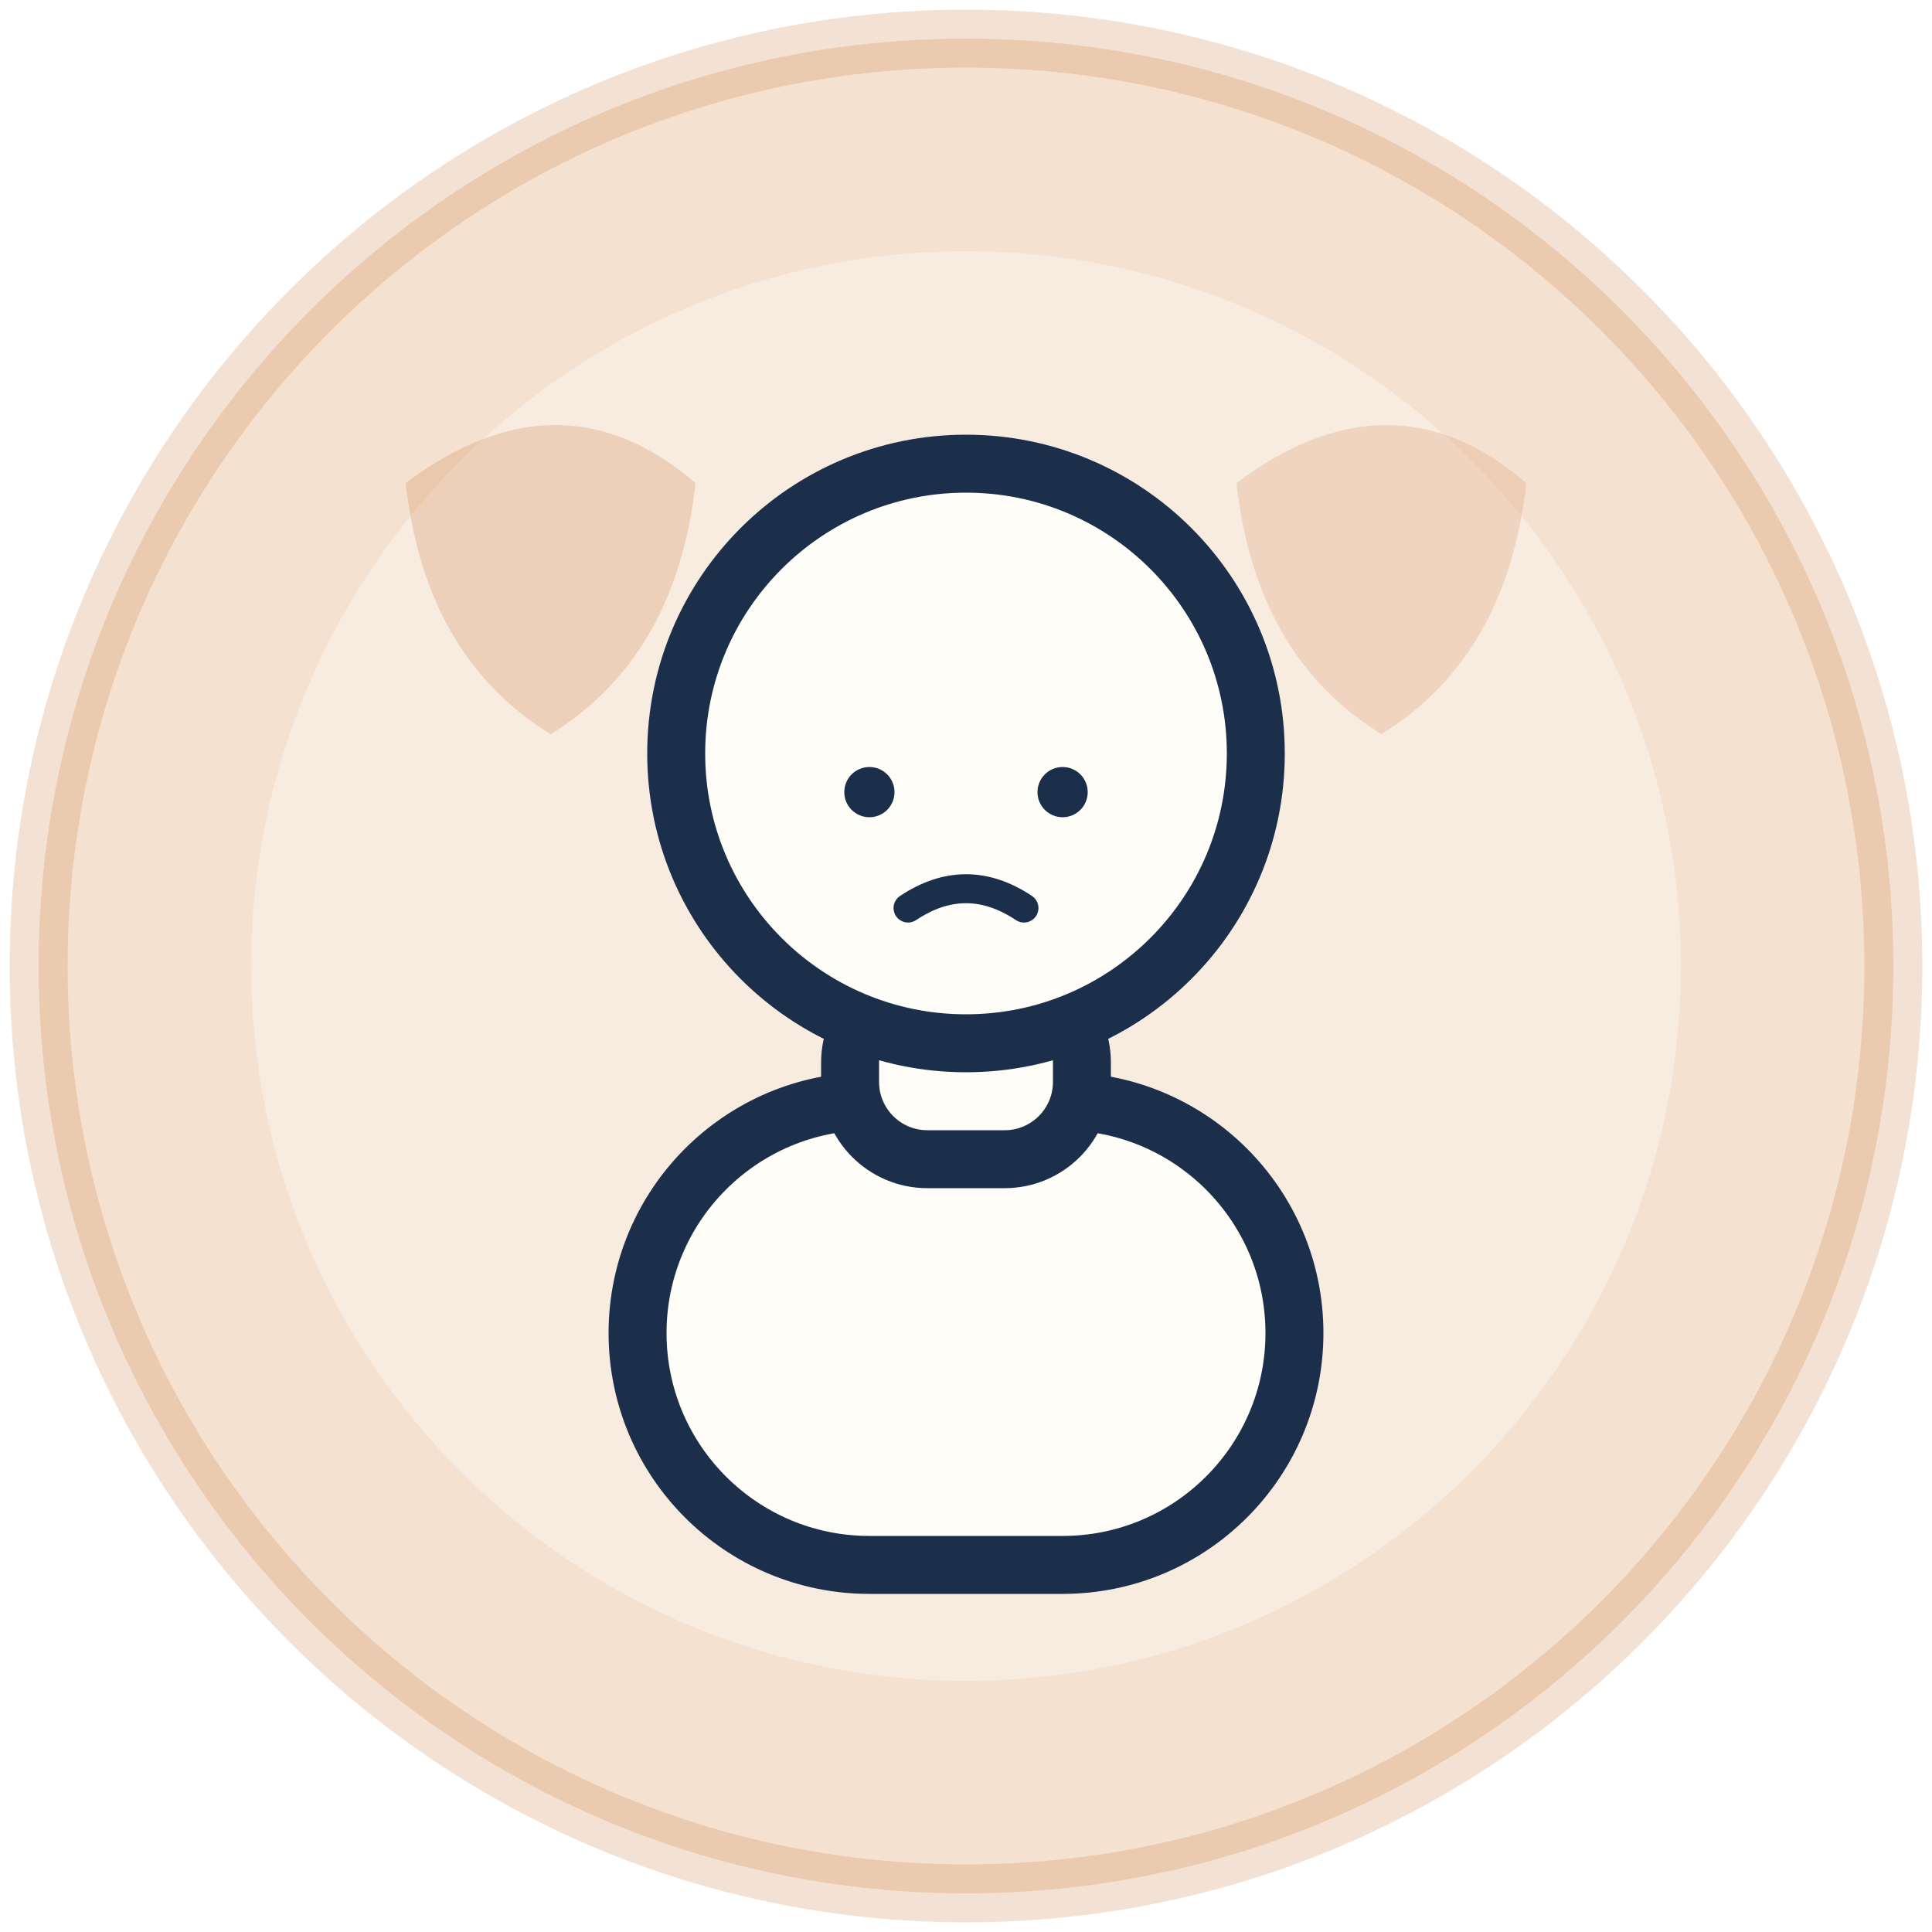
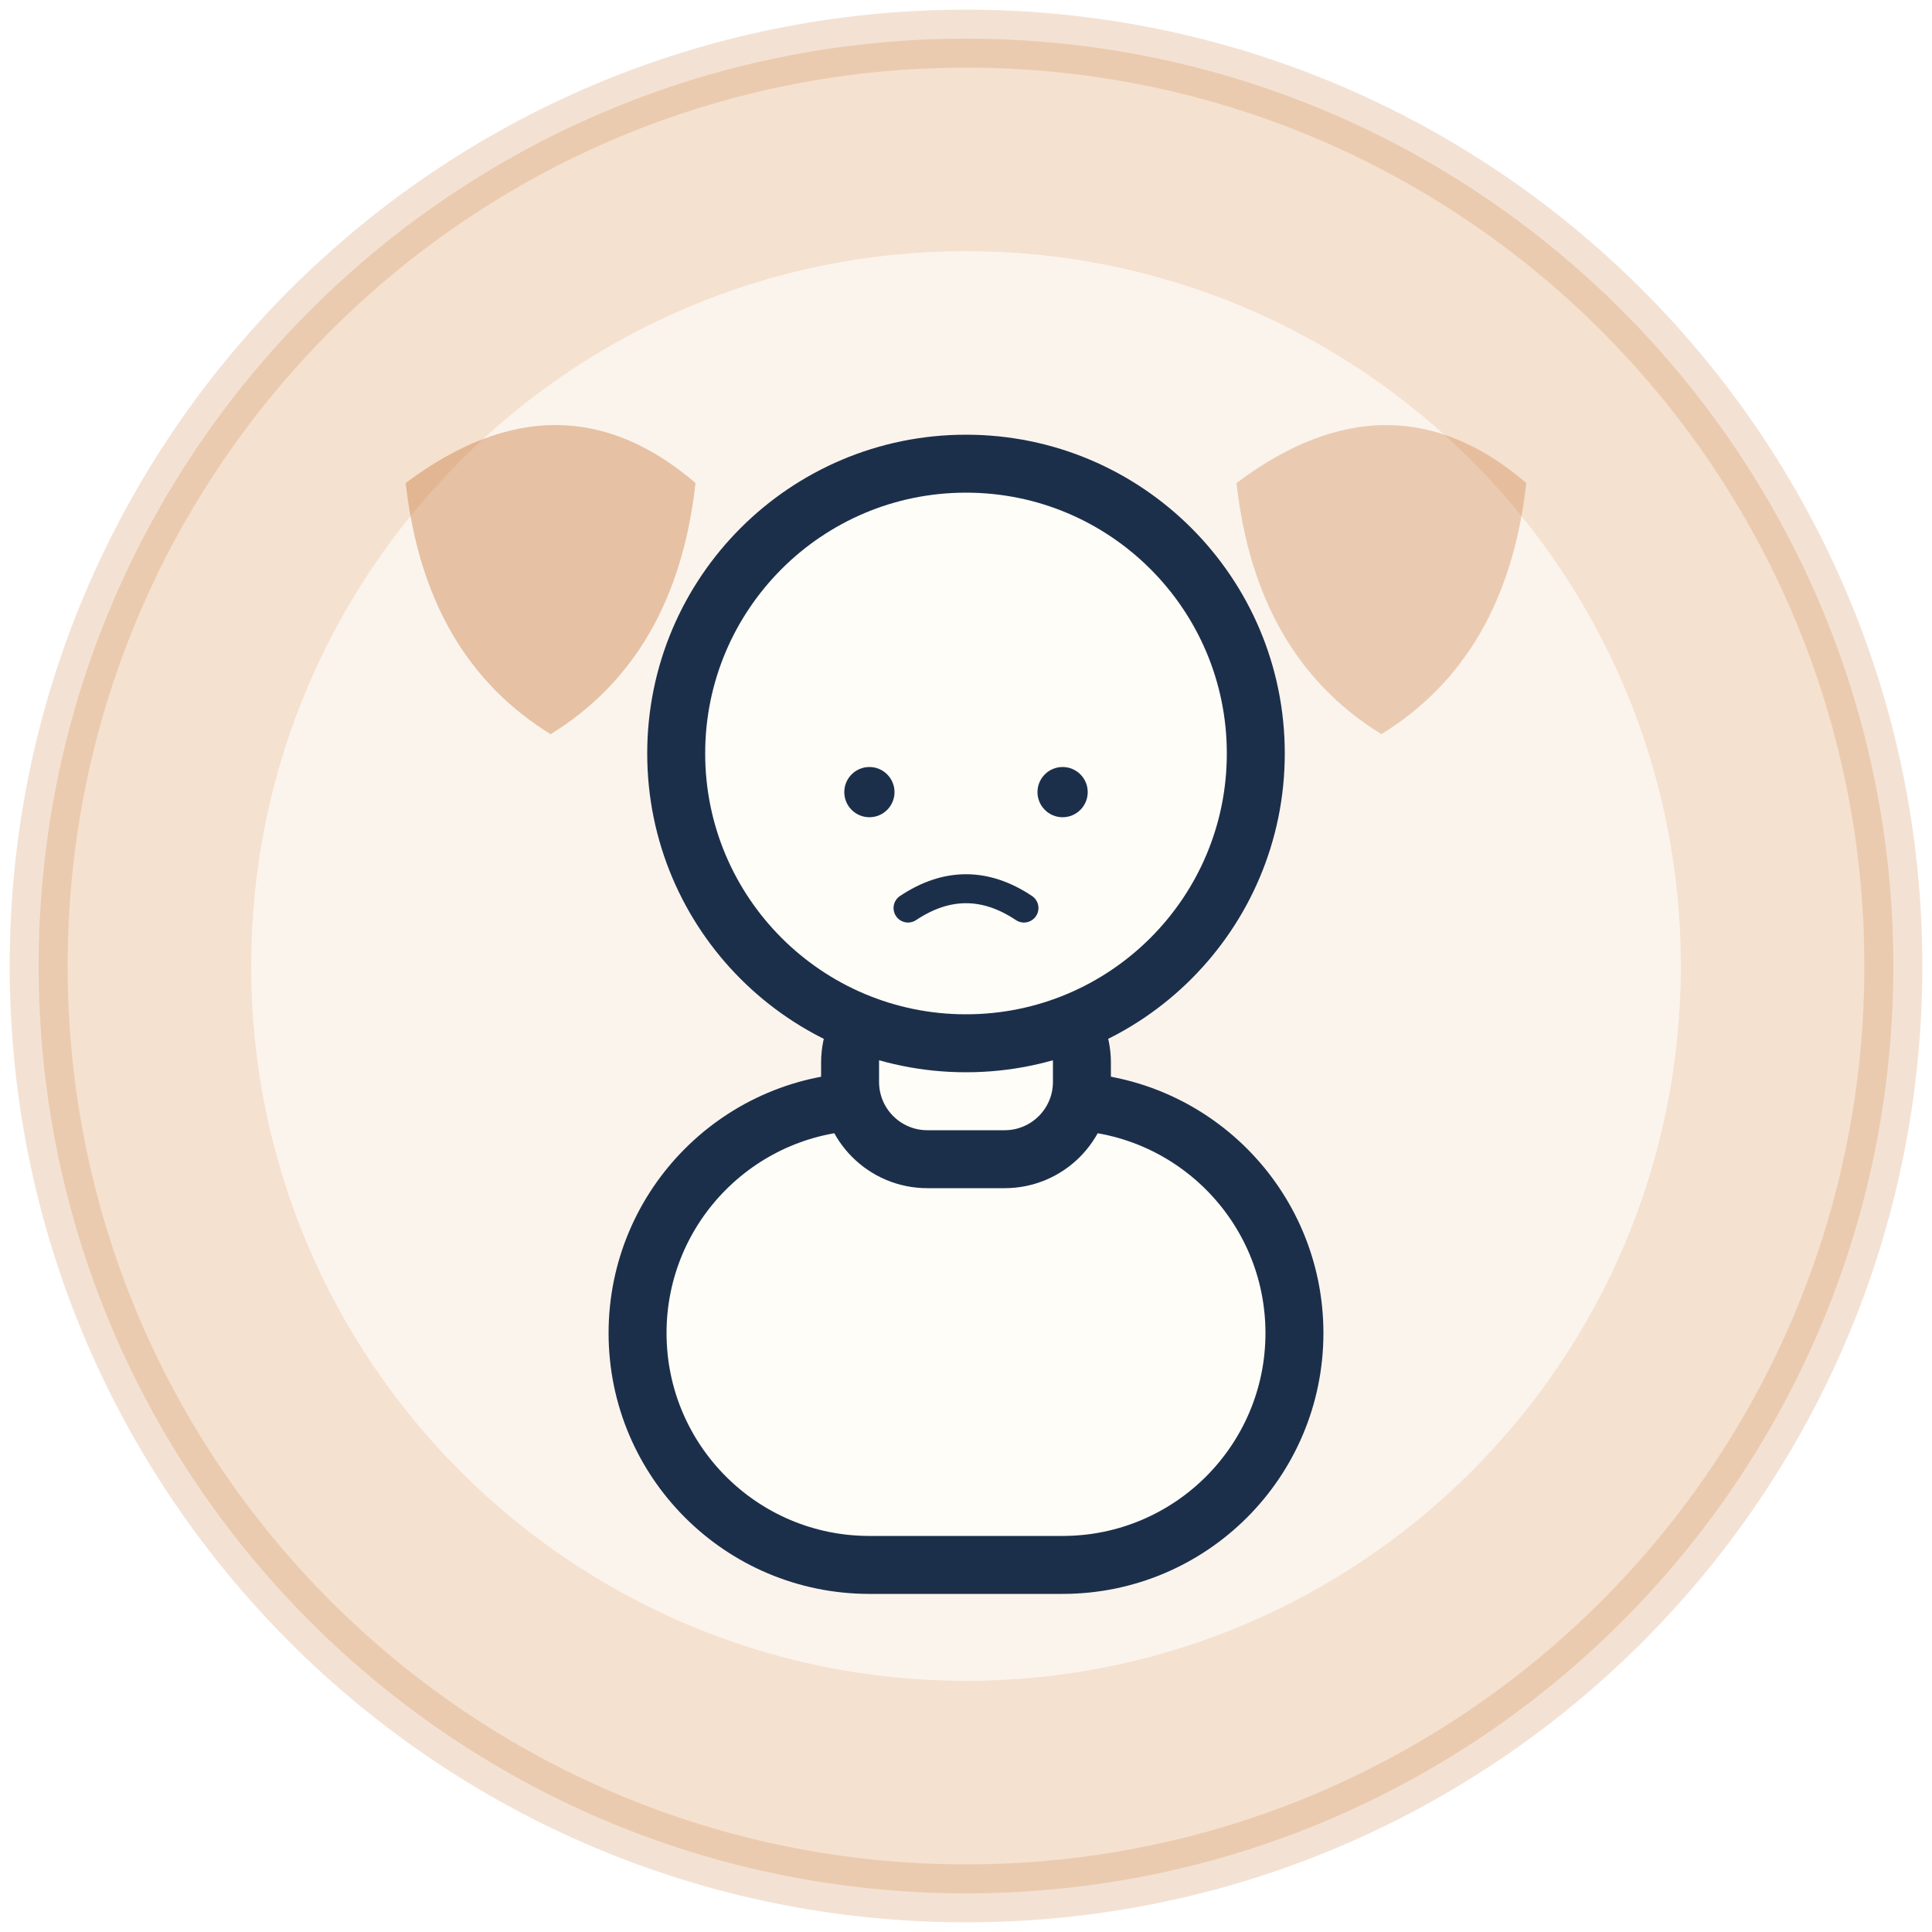
<svg xmlns="http://www.w3.org/2000/svg" viewBox="0 0 200 200">
  <circle cx="100" cy="100" r="96" fill="#F5E1CF" />
  <circle cx="100" cy="100" r="96" fill="none" stroke="#C97A3D" stroke-width="6" opacity="0.22" />
-   <circle cx="100" cy="100" r="74" fill="rgba(255,255,255,0.34)" />
-   <g opacity="0.24">
+   <circle cx="100" cy="100" r="74" fill="rgba(255,255,255,0.62)" />
+   <g opacity="0.42">
    <path d="M42 50 q16-12 30 0 q-2 18-15 26 q-13-8-15-26z" fill="#C97A3D" />
    <path d="M128 50 q16-12 30 0 q-2 18-15 26 q-13-8-15-26z" fill="#C97A3D" opacity="0.8" />
  </g>
  <g>
    <rect x="66" y="114" width="68" height="48" rx="24" fill="#FFFDF8" stroke="#1C2F4A" stroke-width="6" />
    <rect x="88" y="102" width="24" height="18" rx="8" fill="#FFFDF8" stroke="#1C2F4A" stroke-width="6" />
    <circle cx="100" cy="78" r="30" fill="#FFFDF8" stroke="#1C2F4A" stroke-width="6" />
    <circle cx="90" cy="82" r="2.6" fill="#1C2F4A" />
    <circle cx="110" cy="82" r="2.6" fill="#1C2F4A" />
    <path d="M94 94 Q100 90 106 94" stroke="#1C2F4A" stroke-width="3" fill="none" stroke-linecap="round" />
  </g>
</svg>
